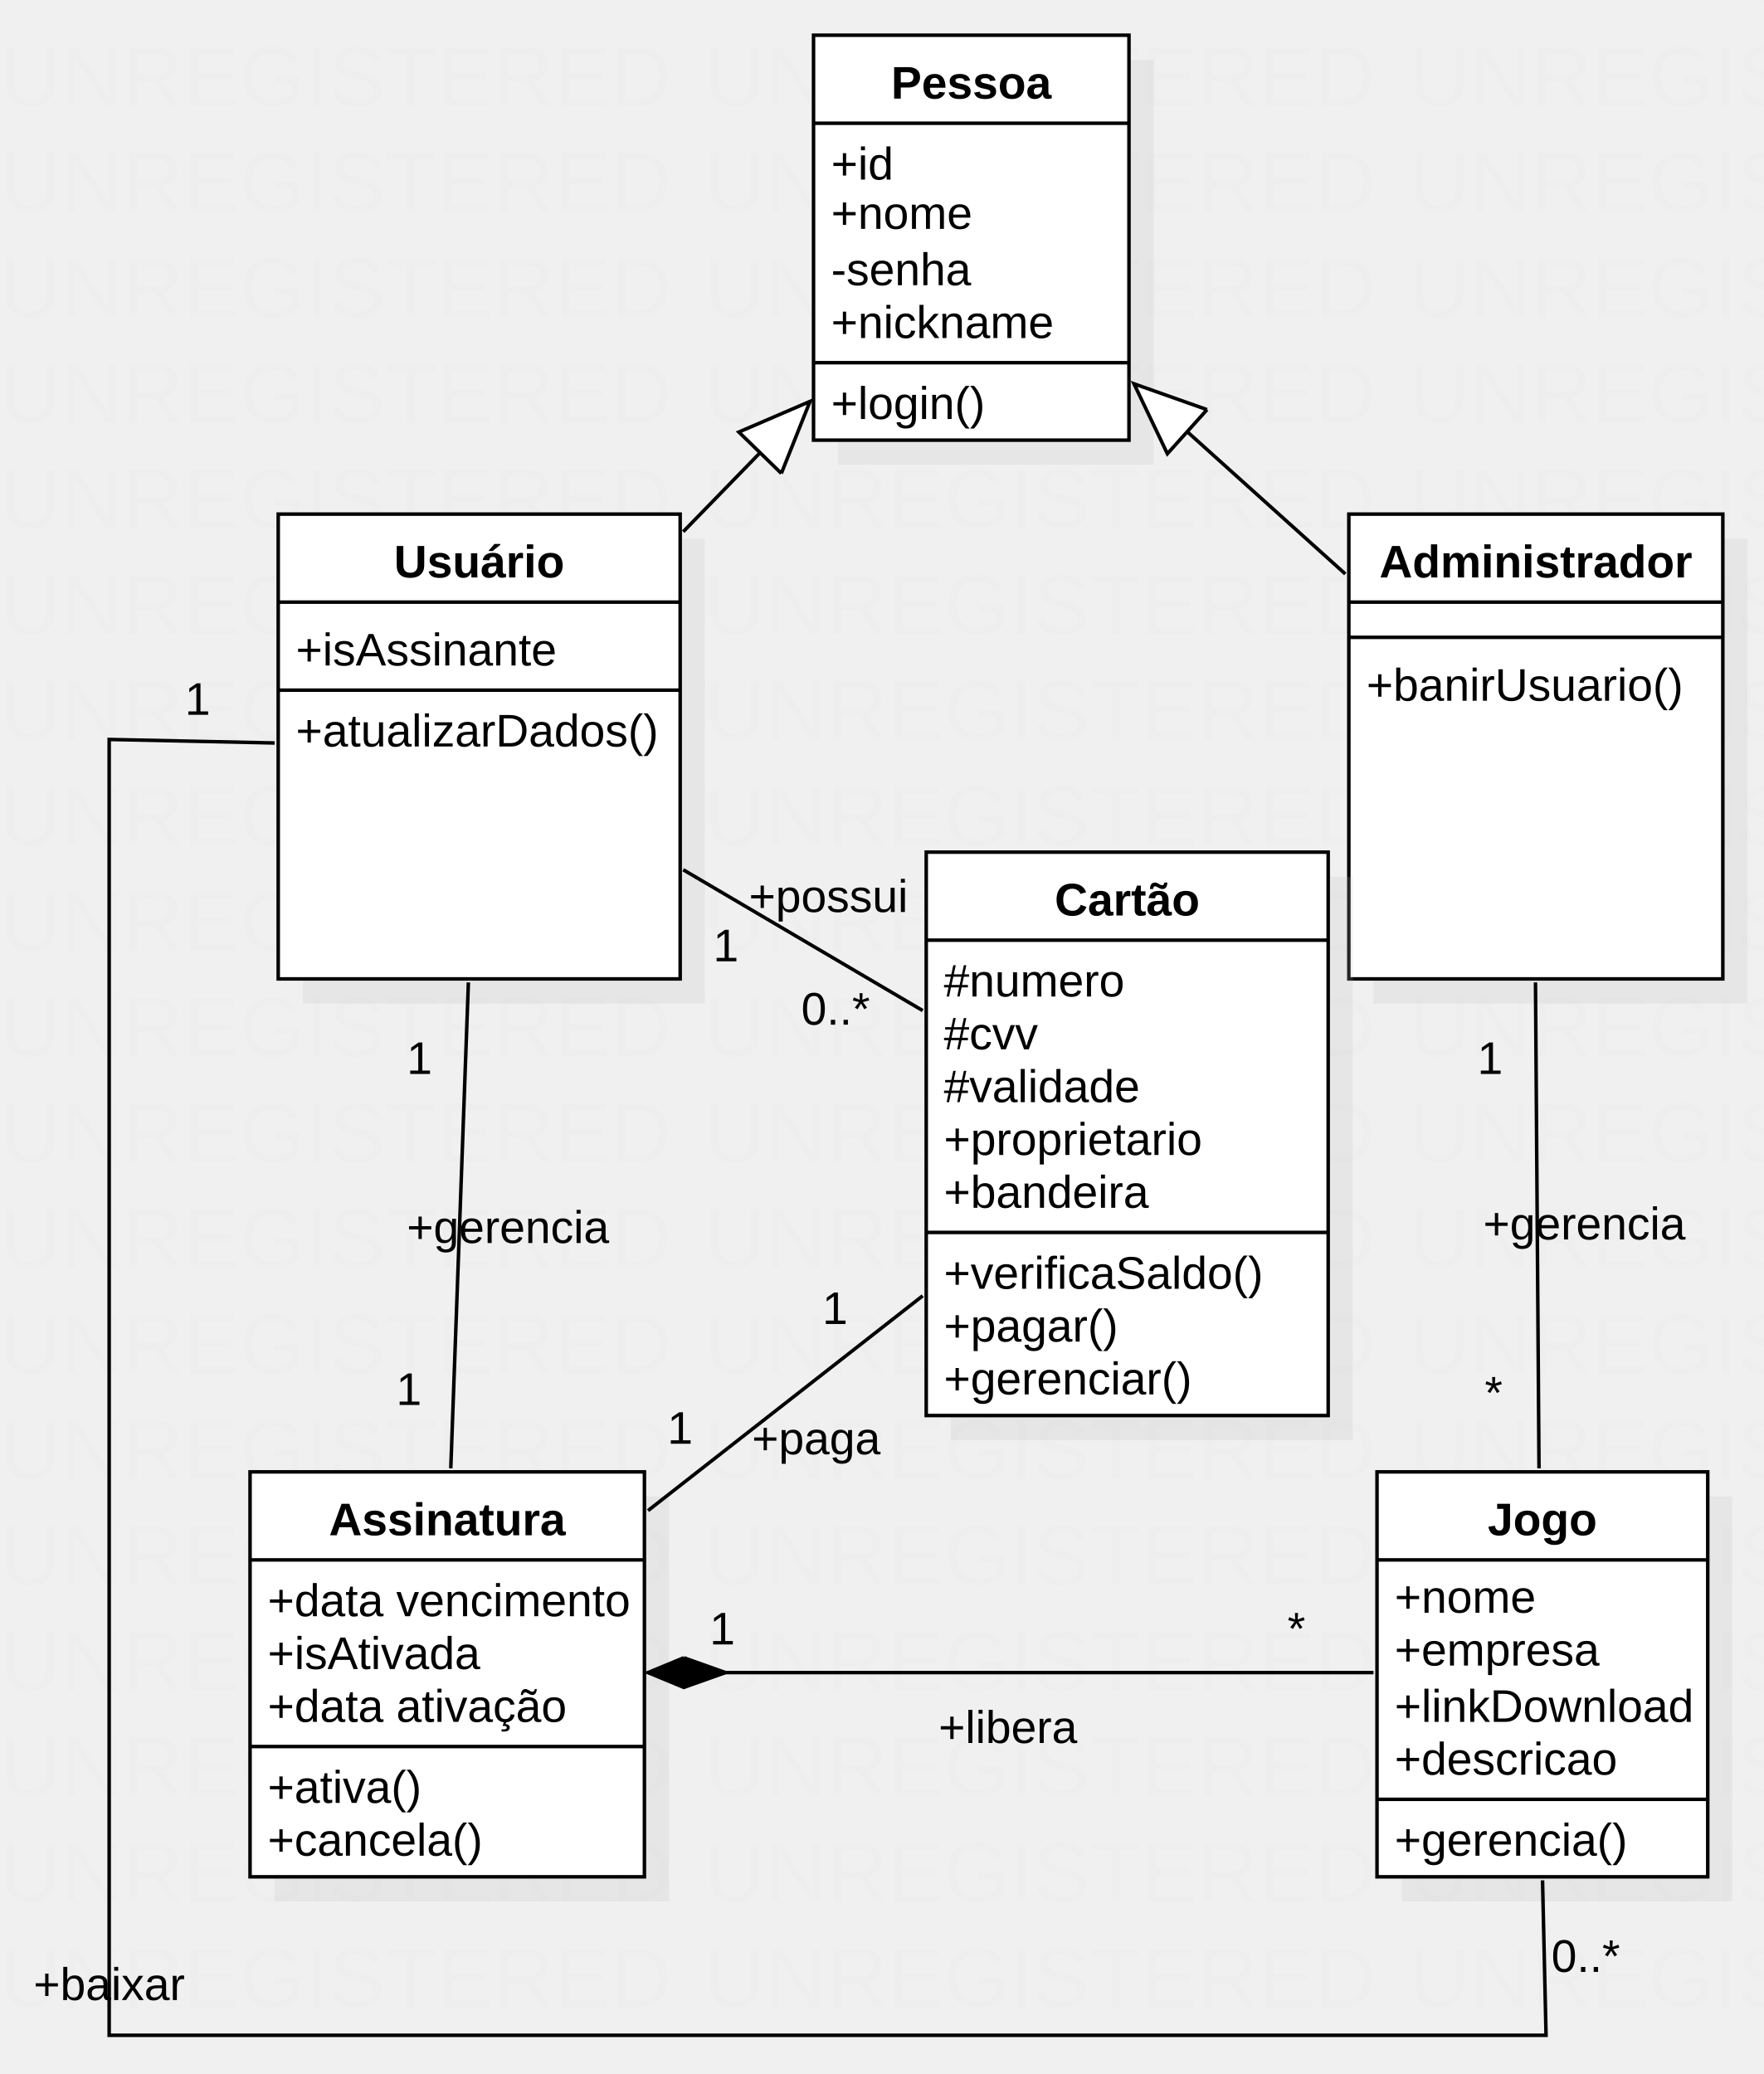
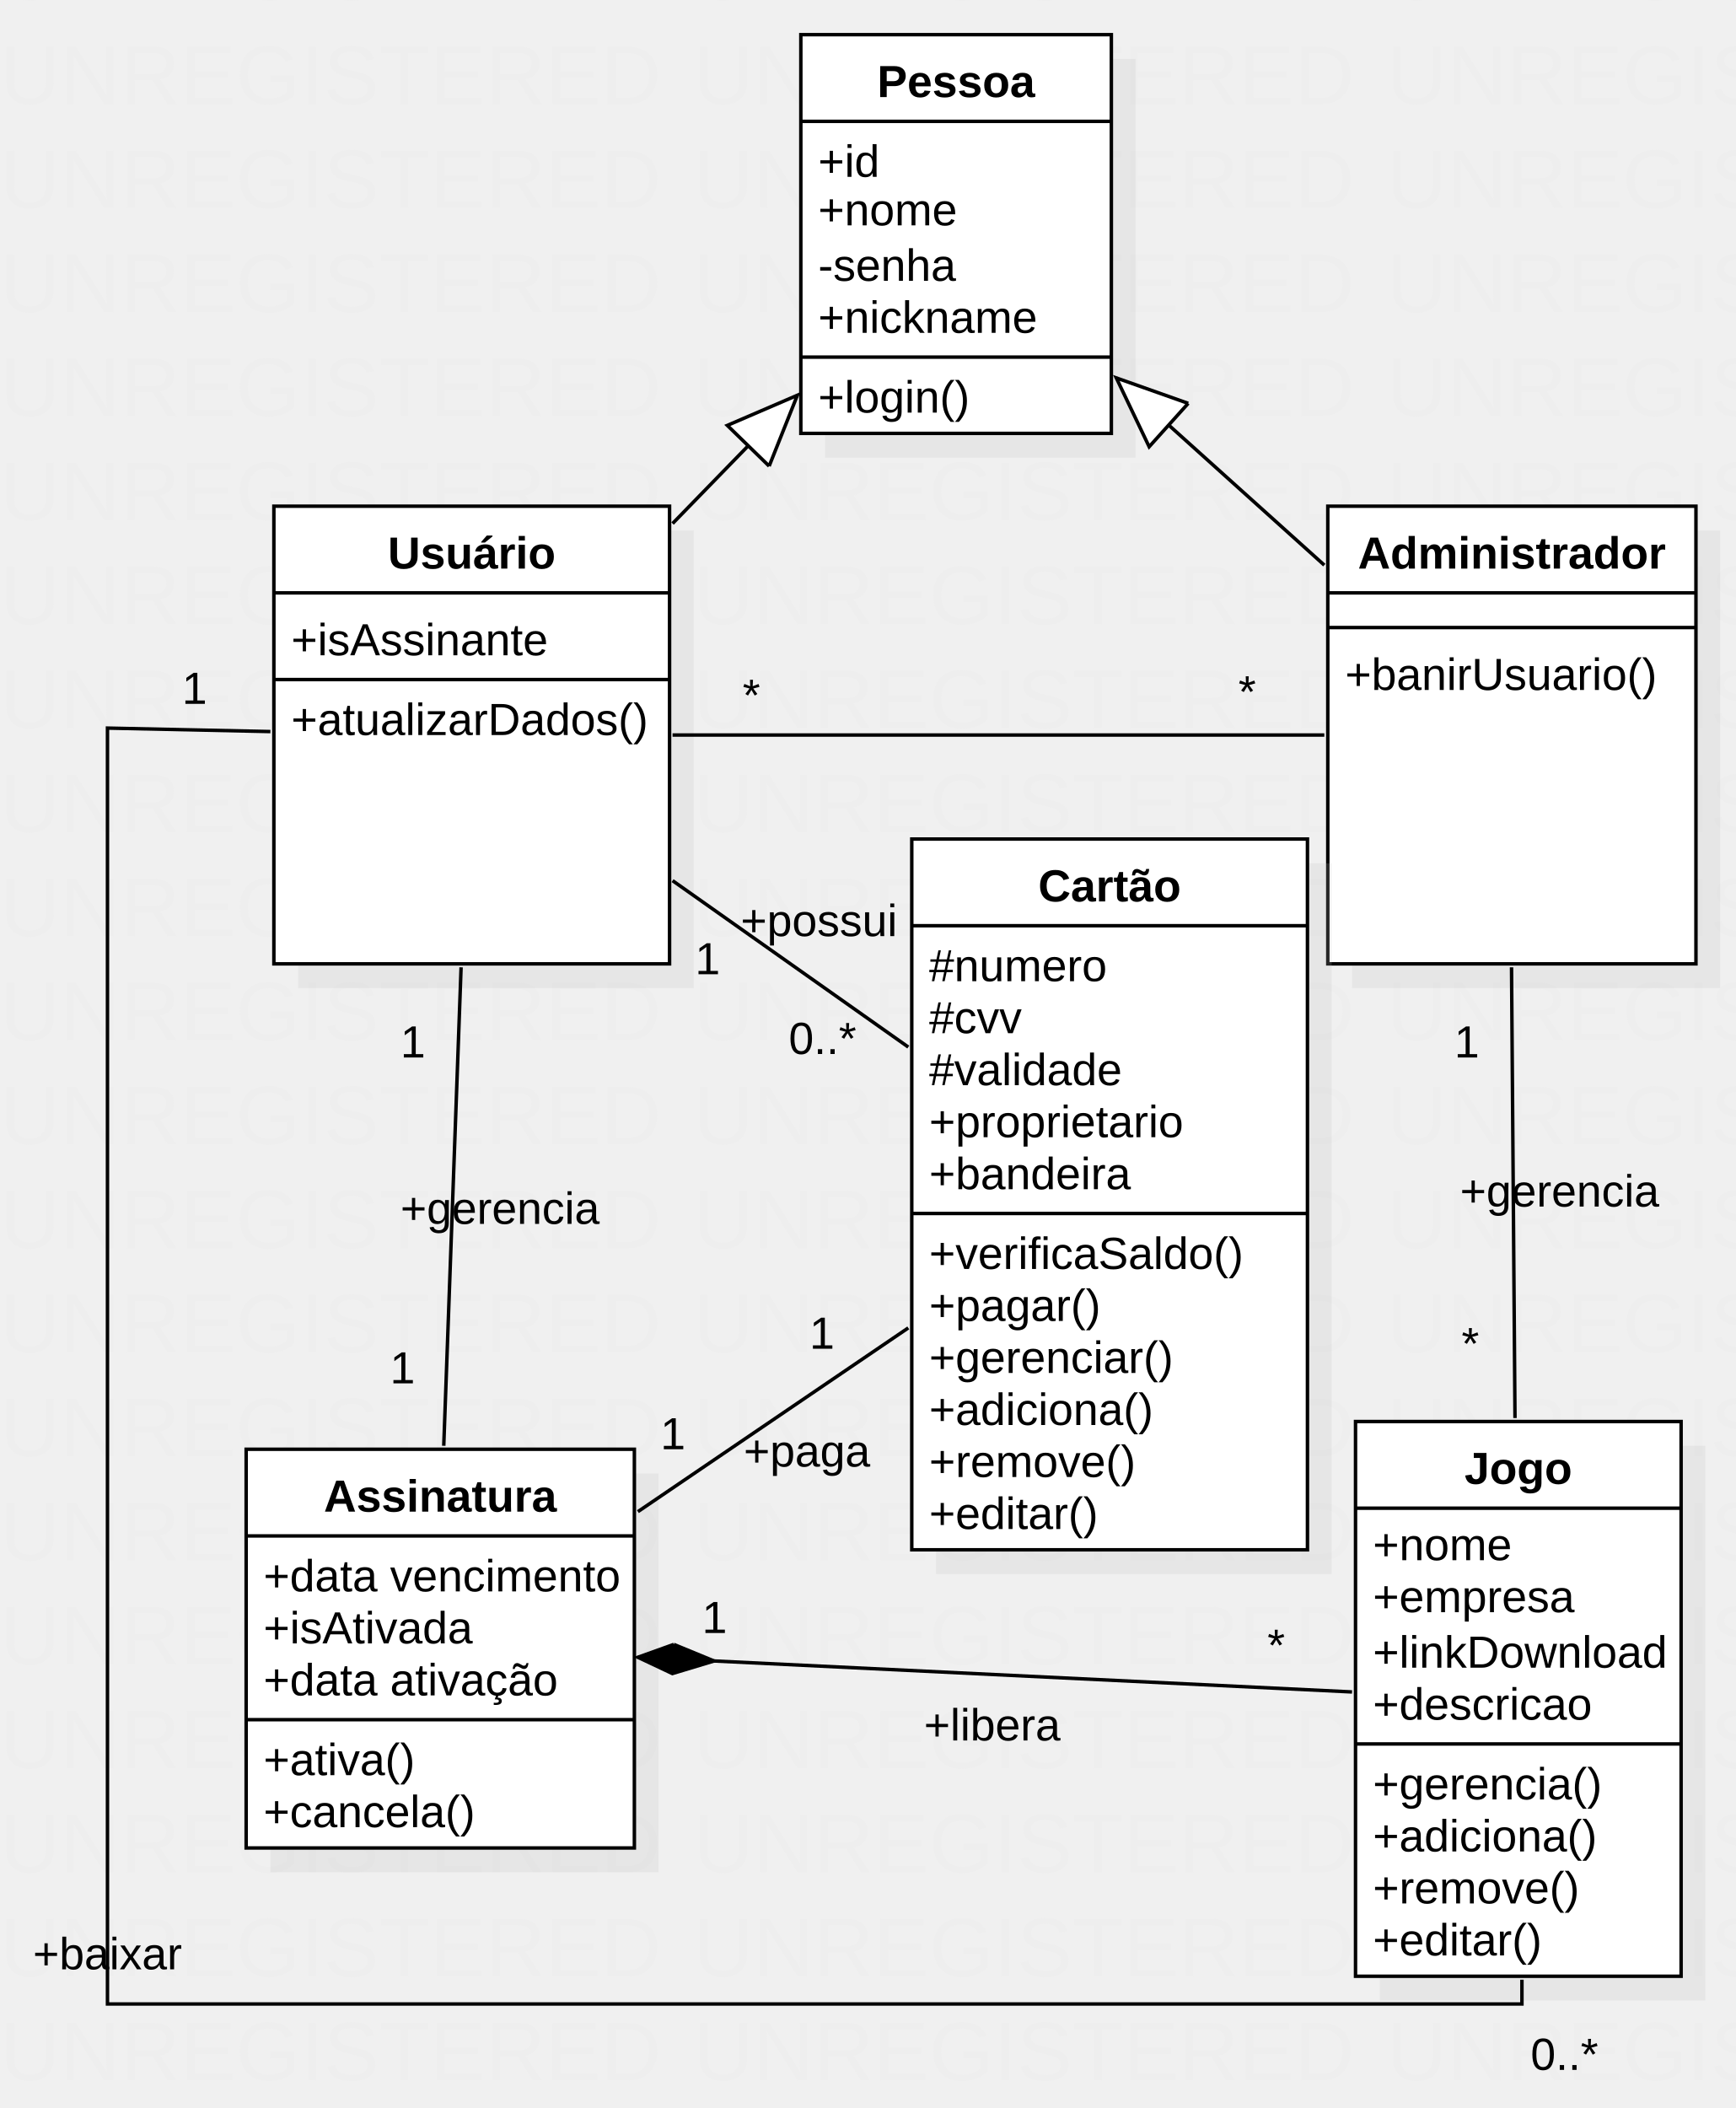
- <svg xmlns="http://www.w3.org/2000/svg" version="1.1" width="500.742" height="589">
+ <svg xmlns="http://www.w3.org/2000/svg" version="1.1" width="500.742" height="608">
  <defs />
  <g>
    <text fill="#eeeeee" stroke="none" font-family="Arial" font-size="24px" font-style="normal" font-weight="normal" text-decoration="none" x="0" y="0">UNREGISTERED</text>
    <text fill="#eeeeee" stroke="none" font-family="Arial" font-size="24px" font-style="normal" font-weight="normal" text-decoration="none" x="0" y="30">UNREGISTERED</text>
    <text fill="#eeeeee" stroke="none" font-family="Arial" font-size="24px" font-style="normal" font-weight="normal" text-decoration="none" x="0" y="60">UNREGISTERED</text>
    <text fill="#eeeeee" stroke="none" font-family="Arial" font-size="24px" font-style="normal" font-weight="normal" text-decoration="none" x="0" y="90">UNREGISTERED</text>
    <text fill="#eeeeee" stroke="none" font-family="Arial" font-size="24px" font-style="normal" font-weight="normal" text-decoration="none" x="0" y="120">UNREGISTERED</text>
    <text fill="#eeeeee" stroke="none" font-family="Arial" font-size="24px" font-style="normal" font-weight="normal" text-decoration="none" x="0" y="150">UNREGISTERED</text>
    <text fill="#eeeeee" stroke="none" font-family="Arial" font-size="24px" font-style="normal" font-weight="normal" text-decoration="none" x="0" y="180">UNREGISTERED</text>
    <text fill="#eeeeee" stroke="none" font-family="Arial" font-size="24px" font-style="normal" font-weight="normal" text-decoration="none" x="0" y="210">UNREGISTERED</text>
    <text fill="#eeeeee" stroke="none" font-family="Arial" font-size="24px" font-style="normal" font-weight="normal" text-decoration="none" x="0" y="240">UNREGISTERED</text>
    <text fill="#eeeeee" stroke="none" font-family="Arial" font-size="24px" font-style="normal" font-weight="normal" text-decoration="none" x="0" y="270">UNREGISTERED</text>
    <text fill="#eeeeee" stroke="none" font-family="Arial" font-size="24px" font-style="normal" font-weight="normal" text-decoration="none" x="0" y="300">UNREGISTERED</text>
    <text fill="#eeeeee" stroke="none" font-family="Arial" font-size="24px" font-style="normal" font-weight="normal" text-decoration="none" x="0" y="330">UNREGISTERED</text>
    <text fill="#eeeeee" stroke="none" font-family="Arial" font-size="24px" font-style="normal" font-weight="normal" text-decoration="none" x="0" y="360">UNREGISTERED</text>
    <text fill="#eeeeee" stroke="none" font-family="Arial" font-size="24px" font-style="normal" font-weight="normal" text-decoration="none" x="0" y="390">UNREGISTERED</text>
    <text fill="#eeeeee" stroke="none" font-family="Arial" font-size="24px" font-style="normal" font-weight="normal" text-decoration="none" x="0" y="420">UNREGISTERED</text>
    <text fill="#eeeeee" stroke="none" font-family="Arial" font-size="24px" font-style="normal" font-weight="normal" text-decoration="none" x="0" y="450">UNREGISTERED</text>
    <text fill="#eeeeee" stroke="none" font-family="Arial" font-size="24px" font-style="normal" font-weight="normal" text-decoration="none" x="0" y="480">UNREGISTERED</text>
    <text fill="#eeeeee" stroke="none" font-family="Arial" font-size="24px" font-style="normal" font-weight="normal" text-decoration="none" x="0" y="510">UNREGISTERED</text>
    <text fill="#eeeeee" stroke="none" font-family="Arial" font-size="24px" font-style="normal" font-weight="normal" text-decoration="none" x="0" y="540">UNREGISTERED</text>
    <text fill="#eeeeee" stroke="none" font-family="Arial" font-size="24px" font-style="normal" font-weight="normal" text-decoration="none" x="0" y="570">UNREGISTERED</text>
+     <text fill="#eeeeee" stroke="none" font-family="Arial" font-size="24px" font-style="normal" font-weight="normal" text-decoration="none" x="0" y="600">UNREGISTERED</text>
    <text fill="#eeeeee" stroke="none" font-family="Arial" font-size="24px" font-style="normal" font-weight="normal" text-decoration="none" x="200" y="0">UNREGISTERED</text>
    <text fill="#eeeeee" stroke="none" font-family="Arial" font-size="24px" font-style="normal" font-weight="normal" text-decoration="none" x="200" y="30">UNREGISTERED</text>
    <text fill="#eeeeee" stroke="none" font-family="Arial" font-size="24px" font-style="normal" font-weight="normal" text-decoration="none" x="200" y="60">UNREGISTERED</text>
    <text fill="#eeeeee" stroke="none" font-family="Arial" font-size="24px" font-style="normal" font-weight="normal" text-decoration="none" x="200" y="90">UNREGISTERED</text>
    <text fill="#eeeeee" stroke="none" font-family="Arial" font-size="24px" font-style="normal" font-weight="normal" text-decoration="none" x="200" y="120">UNREGISTERED</text>
    <text fill="#eeeeee" stroke="none" font-family="Arial" font-size="24px" font-style="normal" font-weight="normal" text-decoration="none" x="200" y="150">UNREGISTERED</text>
    <text fill="#eeeeee" stroke="none" font-family="Arial" font-size="24px" font-style="normal" font-weight="normal" text-decoration="none" x="200" y="180">UNREGISTERED</text>
    <text fill="#eeeeee" stroke="none" font-family="Arial" font-size="24px" font-style="normal" font-weight="normal" text-decoration="none" x="200" y="210">UNREGISTERED</text>
    <text fill="#eeeeee" stroke="none" font-family="Arial" font-size="24px" font-style="normal" font-weight="normal" text-decoration="none" x="200" y="240">UNREGISTERED</text>
    <text fill="#eeeeee" stroke="none" font-family="Arial" font-size="24px" font-style="normal" font-weight="normal" text-decoration="none" x="200" y="270">UNREGISTERED</text>
    <text fill="#eeeeee" stroke="none" font-family="Arial" font-size="24px" font-style="normal" font-weight="normal" text-decoration="none" x="200" y="300">UNREGISTERED</text>
    <text fill="#eeeeee" stroke="none" font-family="Arial" font-size="24px" font-style="normal" font-weight="normal" text-decoration="none" x="200" y="330">UNREGISTERED</text>
    <text fill="#eeeeee" stroke="none" font-family="Arial" font-size="24px" font-style="normal" font-weight="normal" text-decoration="none" x="200" y="360">UNREGISTERED</text>
    <text fill="#eeeeee" stroke="none" font-family="Arial" font-size="24px" font-style="normal" font-weight="normal" text-decoration="none" x="200" y="390">UNREGISTERED</text>
    <text fill="#eeeeee" stroke="none" font-family="Arial" font-size="24px" font-style="normal" font-weight="normal" text-decoration="none" x="200" y="420">UNREGISTERED</text>
    <text fill="#eeeeee" stroke="none" font-family="Arial" font-size="24px" font-style="normal" font-weight="normal" text-decoration="none" x="200" y="450">UNREGISTERED</text>
    <text fill="#eeeeee" stroke="none" font-family="Arial" font-size="24px" font-style="normal" font-weight="normal" text-decoration="none" x="200" y="480">UNREGISTERED</text>
    <text fill="#eeeeee" stroke="none" font-family="Arial" font-size="24px" font-style="normal" font-weight="normal" text-decoration="none" x="200" y="510">UNREGISTERED</text>
    <text fill="#eeeeee" stroke="none" font-family="Arial" font-size="24px" font-style="normal" font-weight="normal" text-decoration="none" x="200" y="540">UNREGISTERED</text>
    <text fill="#eeeeee" stroke="none" font-family="Arial" font-size="24px" font-style="normal" font-weight="normal" text-decoration="none" x="200" y="570">UNREGISTERED</text>
+     <text fill="#eeeeee" stroke="none" font-family="Arial" font-size="24px" font-style="normal" font-weight="normal" text-decoration="none" x="200" y="600">UNREGISTERED</text>
    <text fill="#eeeeee" stroke="none" font-family="Arial" font-size="24px" font-style="normal" font-weight="normal" text-decoration="none" x="400" y="0">UNREGISTERED</text>
    <text fill="#eeeeee" stroke="none" font-family="Arial" font-size="24px" font-style="normal" font-weight="normal" text-decoration="none" x="400" y="30">UNREGISTERED</text>
    <text fill="#eeeeee" stroke="none" font-family="Arial" font-size="24px" font-style="normal" font-weight="normal" text-decoration="none" x="400" y="60">UNREGISTERED</text>
    <text fill="#eeeeee" stroke="none" font-family="Arial" font-size="24px" font-style="normal" font-weight="normal" text-decoration="none" x="400" y="90">UNREGISTERED</text>
    <text fill="#eeeeee" stroke="none" font-family="Arial" font-size="24px" font-style="normal" font-weight="normal" text-decoration="none" x="400" y="120">UNREGISTERED</text>
    <text fill="#eeeeee" stroke="none" font-family="Arial" font-size="24px" font-style="normal" font-weight="normal" text-decoration="none" x="400" y="150">UNREGISTERED</text>
    <text fill="#eeeeee" stroke="none" font-family="Arial" font-size="24px" font-style="normal" font-weight="normal" text-decoration="none" x="400" y="180">UNREGISTERED</text>
    <text fill="#eeeeee" stroke="none" font-family="Arial" font-size="24px" font-style="normal" font-weight="normal" text-decoration="none" x="400" y="210">UNREGISTERED</text>
    <text fill="#eeeeee" stroke="none" font-family="Arial" font-size="24px" font-style="normal" font-weight="normal" text-decoration="none" x="400" y="240">UNREGISTERED</text>
    <text fill="#eeeeee" stroke="none" font-family="Arial" font-size="24px" font-style="normal" font-weight="normal" text-decoration="none" x="400" y="270">UNREGISTERED</text>
    <text fill="#eeeeee" stroke="none" font-family="Arial" font-size="24px" font-style="normal" font-weight="normal" text-decoration="none" x="400" y="300">UNREGISTERED</text>
    <text fill="#eeeeee" stroke="none" font-family="Arial" font-size="24px" font-style="normal" font-weight="normal" text-decoration="none" x="400" y="330">UNREGISTERED</text>
    <text fill="#eeeeee" stroke="none" font-family="Arial" font-size="24px" font-style="normal" font-weight="normal" text-decoration="none" x="400" y="360">UNREGISTERED</text>
    <text fill="#eeeeee" stroke="none" font-family="Arial" font-size="24px" font-style="normal" font-weight="normal" text-decoration="none" x="400" y="390">UNREGISTERED</text>
    <text fill="#eeeeee" stroke="none" font-family="Arial" font-size="24px" font-style="normal" font-weight="normal" text-decoration="none" x="400" y="420">UNREGISTERED</text>
    <text fill="#eeeeee" stroke="none" font-family="Arial" font-size="24px" font-style="normal" font-weight="normal" text-decoration="none" x="400" y="450">UNREGISTERED</text>
    <text fill="#eeeeee" stroke="none" font-family="Arial" font-size="24px" font-style="normal" font-weight="normal" text-decoration="none" x="400" y="480">UNREGISTERED</text>
    <text fill="#eeeeee" stroke="none" font-family="Arial" font-size="24px" font-style="normal" font-weight="normal" text-decoration="none" x="400" y="510">UNREGISTERED</text>
    <text fill="#eeeeee" stroke="none" font-family="Arial" font-size="24px" font-style="normal" font-weight="normal" text-decoration="none" x="400" y="540">UNREGISTERED</text>
    <text fill="#eeeeee" stroke="none" font-family="Arial" font-size="24px" font-style="normal" font-weight="normal" text-decoration="none" x="400" y="570">UNREGISTERED</text>
+     <text fill="#eeeeee" stroke="none" font-family="Arial" font-size="24px" font-style="normal" font-weight="normal" text-decoration="none" x="400" y="600">UNREGISTERED</text>
    <g transform="translate(-265,-14) scale(1,1)">
      <rect fill="#C0C0C0" stroke="none" x="351" y="167" width="114.136" height="132" opacity="0.2" />
    </g>
    <g transform="translate(-265,-14) scale(1,1)">
      <rect fill="#ffffff" stroke="none" x="344" y="160" width="114.136" height="132" />
    </g>
    <g transform="translate(-265,-14) scale(1,1)">
      <path fill="none" stroke="#000000" d="M 344 160 L 458.136 160 L 458.136 292 L 344 292 L 344 160 Z Z" stroke-miterlimit="10" />
    </g>
    <g transform="translate(-265,-14) scale(1,1)">
      <path fill="none" stroke="#000000" d="M 344 185 L 458.136 185" stroke-miterlimit="10" />
    </g>
    <g transform="translate(-265,-14) scale(1,1)">
      <path fill="none" stroke="#000000" d="M 344 210 L 458.136 210" stroke-miterlimit="10" />
    </g>
    <g transform="translate(-265,-14) scale(1,1)">
      <g>
        <path fill="none" stroke="none" />
        <text fill="#000000" stroke="none" font-family="Arial" font-size="13px" font-style="normal" font-weight="bold" text-decoration="none" x="376.868" y="178">Usuário</text>
      </g>
    </g>
    <g transform="translate(-265,-14) scale(1,1)">
      <g>
        <path fill="none" stroke="none" />
        <text fill="#000000" stroke="none" font-family="Arial" font-size="13px" font-style="normal" font-weight="normal" text-decoration="none" x="349" y="203">+isAssinante</text>
      </g>
    </g>
    <g transform="translate(-265,-14) scale(1,1)">
      <g>
        <path fill="none" stroke="none" />
        <text fill="#000000" stroke="none" font-family="Arial" font-size="13px" font-style="normal" font-weight="normal" text-decoration="none" x="349" y="226">+atualizarDados()</text>
      </g>
    </g>
    <g transform="translate(-265,-14) scale(1,1)">
      <rect fill="#C0C0C0" stroke="none" x="655" y="167" width="106.195" height="132" opacity="0.2" />
    </g>
    <g transform="translate(-265,-14) scale(1,1)">
      <rect fill="#ffffff" stroke="none" x="648" y="160" width="106.195" height="132" />
    </g>
    <g transform="translate(-265,-14) scale(1,1)">
      <path fill="none" stroke="#000000" d="M 648 160 L 754.195 160 L 754.195 292 L 648 292 L 648 160 Z Z" stroke-miterlimit="10" />
    </g>
    <g transform="translate(-265,-14) scale(1,1)">
      <path fill="none" stroke="#000000" d="M 648 185 L 754.195 185" stroke-miterlimit="10" />
    </g>
    <g transform="translate(-265,-14) scale(1,1)">
      <path fill="none" stroke="#000000" d="M 648 195 L 754.195 195" stroke-miterlimit="10" />
    </g>
    <g transform="translate(-265,-14) scale(1,1)">
      <g>
        <path fill="none" stroke="none" />
        <text fill="#000000" stroke="none" font-family="Arial" font-size="13px" font-style="normal" font-weight="bold" text-decoration="none" x="656.677" y="178">Administrador</text>
      </g>
    </g>
    <g transform="translate(-265,-14) scale(1,1)">
      <g>
        <path fill="none" stroke="none" />
        <text fill="#000000" stroke="none" font-family="Arial" font-size="13px" font-style="normal" font-weight="normal" text-decoration="none" x="653" y="213">+banirUsuario()</text>
      </g>
    </g>
    <g transform="translate(-265,-14) scale(1,1)">
-       <rect fill="#C0C0C0" stroke="none" x="535" y="263" width="114.136" height="160" opacity="0.2" />
-     </g>
-     <g transform="translate(-265,-14) scale(1,1)">
-       <rect fill="#ffffff" stroke="none" x="528" y="256" width="114.136" height="160" />
-     </g>
-     <g transform="translate(-265,-14) scale(1,1)">
-       <path fill="none" stroke="#000000" d="M 528 256 L 642.136 256 L 642.136 416 L 528 416 L 528 256 Z Z" stroke-miterlimit="10" />
+       <rect fill="#C0C0C0" stroke="none" x="535" y="263" width="114.136" height="205" opacity="0.2" />
+     </g>
+     <g transform="translate(-265,-14) scale(1,1)">
+       <rect fill="#ffffff" stroke="none" x="528" y="256" width="114.136" height="205" />
+     </g>
+     <g transform="translate(-265,-14) scale(1,1)">
+       <path fill="none" stroke="#000000" d="M 528 256 L 642.136 256 L 642.136 461 L 528 461 L 528 256 Z Z" stroke-miterlimit="10" />
    </g>
    <g transform="translate(-265,-14) scale(1,1)">
      <path fill="none" stroke="#000000" d="M 528 281 L 642.136 281" stroke-miterlimit="10" />
    </g>
    <g transform="translate(-265,-14) scale(1,1)">
      <path fill="none" stroke="#000000" d="M 528 364 L 642.136 364" stroke-miterlimit="10" />
    </g>
    <g transform="translate(-265,-14) scale(1,1)">
      <g>
        <path fill="none" stroke="none" />
        <text fill="#000000" stroke="none" font-family="Arial" font-size="13px" font-style="normal" font-weight="bold" text-decoration="none" x="564.479" y="274">Cartão</text>
      </g>
    </g>
    <g transform="translate(-265,-14) scale(1,1)">
      <g>
        <path fill="none" stroke="none" />
        <text fill="#000000" stroke="none" font-family="Arial" font-size="13px" font-style="normal" font-weight="normal" text-decoration="none" x="533" y="297">#numero</text>
      </g>
    </g>
    <g transform="translate(-265,-14) scale(1,1)">
      <g>
        <path fill="none" stroke="none" />
        <text fill="#000000" stroke="none" font-family="Arial" font-size="13px" font-style="normal" font-weight="normal" text-decoration="none" x="533" y="312">#cvv</text>
      </g>
    </g>
    <g transform="translate(-265,-14) scale(1,1)">
      <g>
        <path fill="none" stroke="none" />
        <text fill="#000000" stroke="none" font-family="Arial" font-size="13px" font-style="normal" font-weight="normal" text-decoration="none" x="533" y="327">#validade</text>
      </g>
    </g>
    <g transform="translate(-265,-14) scale(1,1)">
      <g>
        <path fill="none" stroke="none" />
        <text fill="#000000" stroke="none" font-family="Arial" font-size="13px" font-style="normal" font-weight="normal" text-decoration="none" x="533" y="342">+proprietario</text>
      </g>
    </g>
    <g transform="translate(-265,-14) scale(1,1)">
      <g>
        <path fill="none" stroke="none" />
        <text fill="#000000" stroke="none" font-family="Arial" font-size="13px" font-style="normal" font-weight="normal" text-decoration="none" x="533" y="357">+bandeira</text>
      </g>
    </g>
    <g transform="translate(-265,-14) scale(1,1)">
      <g>
        <path fill="none" stroke="none" />
        <text fill="#000000" stroke="none" font-family="Arial" font-size="13px" font-style="normal" font-weight="normal" text-decoration="none" x="533" y="380">+verificaSaldo()</text>
      </g>
    </g>
    <g transform="translate(-265,-14) scale(1,1)">
      <g>
        <path fill="none" stroke="none" />
        <text fill="#000000" stroke="none" font-family="Arial" font-size="13px" font-style="normal" font-weight="normal" text-decoration="none" x="533" y="395">+pagar()</text>
      </g>
    </g>
    <g transform="translate(-265,-14) scale(1,1)">
      <g>
        <path fill="none" stroke="none" />
        <text fill="#000000" stroke="none" font-family="Arial" font-size="13px" font-style="normal" font-weight="normal" text-decoration="none" x="533" y="410">+gerenciar()</text>
      </g>
    </g>
    <g transform="translate(-265,-14) scale(1,1)">
+       <g>
+         <path fill="none" stroke="none" />
+         <text fill="#000000" stroke="none" font-family="Arial" font-size="13px" font-style="normal" font-weight="normal" text-decoration="none" x="533" y="425">+adiciona()</text>
+       </g>
+     </g>
+     <g transform="translate(-265,-14) scale(1,1)">
+       <g>
+         <path fill="none" stroke="none" />
+         <text fill="#000000" stroke="none" font-family="Arial" font-size="13px" font-style="normal" font-weight="normal" text-decoration="none" x="533" y="440">+remove()</text>
+       </g>
+     </g>
+     <g transform="translate(-265,-14) scale(1,1)">
+       <g>
+         <path fill="none" stroke="none" />
+         <text fill="#000000" stroke="none" font-family="Arial" font-size="13px" font-style="normal" font-weight="normal" text-decoration="none" x="533" y="455">+editar()</text>
+       </g>
+     </g>
+     <g transform="translate(-265,-14) scale(1,1)">
      <rect fill="#C0C0C0" stroke="none" x="343" y="439" width="111.984" height="115" opacity="0.2" />
    </g>
    <g transform="translate(-265,-14) scale(1,1)">
      <rect fill="#ffffff" stroke="none" x="336" y="432" width="111.984" height="115" />
    </g>
    <g transform="translate(-265,-14) scale(1,1)">
      <path fill="none" stroke="#000000" d="M 336 432 L 447.984 432 L 447.984 547 L 336 547 L 336 432 Z Z" stroke-miterlimit="10" />
    </g>
    <g transform="translate(-265,-14) scale(1,1)">
      <path fill="none" stroke="#000000" d="M 336 457 L 447.984 457" stroke-miterlimit="10" />
    </g>
    <g transform="translate(-265,-14) scale(1,1)">
      <path fill="none" stroke="#000000" d="M 336 510 L 447.984 510" stroke-miterlimit="10" />
    </g>
    <g transform="translate(-265,-14) scale(1,1)">
      <g>
        <path fill="none" stroke="none" />
        <text fill="#000000" stroke="none" font-family="Arial" font-size="13px" font-style="normal" font-weight="bold" text-decoration="none" x="358.397" y="450">Assinatura</text>
      </g>
    </g>
    <g transform="translate(-265,-14) scale(1,1)">
      <g>
        <path fill="none" stroke="none" />
        <text fill="#000000" stroke="none" font-family="Arial" font-size="13px" font-style="normal" font-weight="normal" text-decoration="none" x="341" y="473">+data vencimento</text>
      </g>
    </g>
    <g transform="translate(-265,-14) scale(1,1)">
      <g>
        <path fill="none" stroke="none" />
        <text fill="#000000" stroke="none" font-family="Arial" font-size="13px" font-style="normal" font-weight="normal" text-decoration="none" x="341" y="488">+isAtivada</text>
      </g>
    </g>
    <g transform="translate(-265,-14) scale(1,1)">
      <g>
        <path fill="none" stroke="none" />
        <text fill="#000000" stroke="none" font-family="Arial" font-size="13px" font-style="normal" font-weight="normal" text-decoration="none" x="341" y="503">+data ativação</text>
      </g>
    </g>
    <g transform="translate(-265,-14) scale(1,1)">
      <g>
        <path fill="none" stroke="none" />
        <text fill="#000000" stroke="none" font-family="Arial" font-size="13px" font-style="normal" font-weight="normal" text-decoration="none" x="341" y="526">+ativa()</text>
      </g>
    </g>
    <g transform="translate(-265,-14) scale(1,1)">
      <g>
        <path fill="none" stroke="none" />
        <text fill="#000000" stroke="none" font-family="Arial" font-size="13px" font-style="normal" font-weight="normal" text-decoration="none" x="341" y="541">+cancela()</text>
      </g>
    </g>
    <g transform="translate(-265,-14) scale(1,1)">
-       <rect fill="#C0C0C0" stroke="none" x="663" y="439" width="93.913" height="115" opacity="0.2" />
-     </g>
-     <g transform="translate(-265,-14) scale(1,1)">
-       <rect fill="#ffffff" stroke="none" x="656" y="432" width="93.913" height="115" />
-     </g>
-     <g transform="translate(-265,-14) scale(1,1)">
-       <path fill="none" stroke="#000000" d="M 656 432 L 749.913 432 L 749.913 547 L 656 547 L 656 432 Z Z" stroke-miterlimit="10" />
-     </g>
-     <g transform="translate(-265,-14) scale(1,1)">
-       <path fill="none" stroke="#000000" d="M 656 457 L 749.913 457" stroke-miterlimit="10" />
-     </g>
-     <g transform="translate(-265,-14) scale(1,1)">
-       <path fill="none" stroke="#000000" d="M 656 525 L 749.913 525" stroke-miterlimit="10" />
-     </g>
-     <g transform="translate(-265,-14) scale(1,1)">
-       <g>
-         <path fill="none" stroke="none" />
-         <text fill="#000000" stroke="none" font-family="Arial" font-size="13px" font-style="normal" font-weight="bold" text-decoration="none" x="687.43" y="450">Jogo</text>
-       </g>
-     </g>
-     <g transform="translate(-265,-14) scale(1,1)">
-       <g>
-         <path fill="none" stroke="none" />
-         <text fill="#000000" stroke="none" font-family="Arial" font-size="13px" font-style="normal" font-weight="normal" text-decoration="none" x="661" y="472">+nome</text>
-       </g>
-     </g>
-     <g transform="translate(-265,-14) scale(1,1)">
-       <g>
-         <path fill="none" stroke="none" />
-         <text fill="#000000" stroke="none" font-family="Arial" font-size="13px" font-style="normal" font-weight="normal" text-decoration="none" x="661" y="487">+empresa</text>
-       </g>
-     </g>
-     <g transform="translate(-265,-14) scale(1,1)">
-       <g>
-         <path fill="none" stroke="none" />
-         <text fill="#000000" stroke="none" font-family="Arial" font-size="13px" font-style="normal" font-weight="normal" text-decoration="none" x="661" y="503">+linkDownload</text>
-       </g>
-     </g>
-     <g transform="translate(-265,-14) scale(1,1)">
-       <g>
-         <path fill="none" stroke="none" />
-         <text fill="#000000" stroke="none" font-family="Arial" font-size="13px" font-style="normal" font-weight="normal" text-decoration="none" x="661" y="518">+descricao</text>
-       </g>
-     </g>
-     <g transform="translate(-265,-14) scale(1,1)">
-       <g>
-         <path fill="none" stroke="none" />
-         <text fill="#000000" stroke="none" font-family="Arial" font-size="13px" font-style="normal" font-weight="normal" text-decoration="none" x="661" y="541">+gerencia()</text>
-       </g>
-     </g>
-     <g transform="translate(-265,-14) scale(1,1)">
-       <path fill="none" stroke="#000000" d="M 459 261 L 527 301" stroke-miterlimit="10" />
-     </g>
-     <g transform="translate(-265,-14) scale(1,1)">
-       <g>
-         <path fill="none" stroke="none" />
-         <text fill="#000000" stroke="none" font-family="Arial" font-size="13px" font-style="normal" font-weight="normal" text-decoration="none" x="477.645" y="273">+possui</text>
-       </g>
-     </g>
-     <g transform="translate(-265,-14) scale(1,1)">
-       <g>
-         <path fill="none" stroke="none" />
-         <text fill="#000000" stroke="none" font-family="Arial" font-size="13px" font-style="normal" font-weight="normal" text-decoration="none" x="467.5" y="287">1</text>
-       </g>
-     </g>
-     <g transform="translate(-265,-14) scale(1,1)">
-       <g>
-         <path fill="none" stroke="none" />
-         <text fill="#000000" stroke="none" font-family="Arial" font-size="13px" font-style="normal" font-weight="normal" text-decoration="none" x="492.5" y="305">0..*</text>
-       </g>
-     </g>
-     <g transform="translate(-265,-14) scale(1,1)">
-       <path fill="none" stroke="#000000" d="M 655 489 L 449 489" stroke-miterlimit="10" />
-     </g>
-     <g transform="translate(-265,-14) scale(1,1)">
-       <path fill="#000000" stroke="none" d="M 459.163 484.79 L 449 489 L 459.163 493.21 L 471 489" />
-     </g>
-     <g transform="translate(-265,-14) scale(1,1)">
-       <path fill="none" stroke="#000000" d="M 459.163 484.79 L 449 489 L 459.163 493.21 L 471 489 L 459.163 484.79" stroke-miterlimit="10" />
-     </g>
-     <g transform="translate(-265,-14) scale(1,1)">
-       <g>
-         <path fill="none" stroke="none" />
-         <text fill="#000000" stroke="none" font-family="Arial" font-size="13px" font-style="normal" font-weight="normal" text-decoration="none" x="531.5" y="509">+libera</text>
-       </g>
-     </g>
-     <g transform="translate(-265,-14) scale(1,1)">
-       <g>
-         <path fill="none" stroke="none" />
-         <text fill="#000000" stroke="none" font-family="Arial" font-size="13px" font-style="normal" font-weight="normal" text-decoration="none" x="630.585" y="481">*</text>
-       </g>
-     </g>
-     <g transform="translate(-265,-14) scale(1,1)">
-       <g>
-         <path fill="none" stroke="none" />
-         <text fill="#000000" stroke="none" font-family="Arial" font-size="13px" font-style="normal" font-weight="normal" text-decoration="none" x="466.5" y="481">1</text>
-       </g>
-     </g>
-     <g transform="translate(-265,-14) scale(1,1)">
-       <path fill="none" stroke="#000000" d="M 527 382 L 449 443" stroke-miterlimit="10" />
-     </g>
-     <g transform="translate(-265,-14) scale(1,1)">
-       <g>
-         <path fill="none" stroke="none" />
-         <text fill="#000000" stroke="none" font-family="Arial" font-size="13px" font-style="normal" font-weight="normal" text-decoration="none" x="498.5" y="390">1</text>
-       </g>
-     </g>
-     <g transform="translate(-265,-14) scale(1,1)">
-       <g>
-         <path fill="none" stroke="none" />
-         <text fill="#000000" stroke="none" font-family="Arial" font-size="13px" font-style="normal" font-weight="normal" text-decoration="none" x="478.5" y="427">+paga</text>
-       </g>
-     </g>
-     <g transform="translate(-265,-14) scale(1,1)">
-       <g>
-         <path fill="none" stroke="none" />
-         <text fill="#000000" stroke="none" font-family="Arial" font-size="13px" font-style="normal" font-weight="normal" text-decoration="none" x="454.5" y="424">1</text>
+       <rect fill="#C0C0C0" stroke="none" x="663" y="431" width="93.913" height="160" opacity="0.2" />
+     </g>
+     <g transform="translate(-265,-14) scale(1,1)">
+       <rect fill="#ffffff" stroke="none" x="656" y="424" width="93.913" height="160" />
+     </g>
+     <g transform="translate(-265,-14) scale(1,1)">
+       <path fill="none" stroke="#000000" d="M 656 424 L 749.913 424 L 749.913 584 L 656 584 L 656 424 Z Z" stroke-miterlimit="10" />
+     </g>
+     <g transform="translate(-265,-14) scale(1,1)">
+       <path fill="none" stroke="#000000" d="M 656 449 L 749.913 449" stroke-miterlimit="10" />
+     </g>
+     <g transform="translate(-265,-14) scale(1,1)">
+       <path fill="none" stroke="#000000" d="M 656 517 L 749.913 517" stroke-miterlimit="10" />
+     </g>
+     <g transform="translate(-265,-14) scale(1,1)">
+       <g>
+         <path fill="none" stroke="none" />
+         <text fill="#000000" stroke="none" font-family="Arial" font-size="13px" font-style="normal" font-weight="bold" text-decoration="none" x="687.43" y="442">Jogo</text>
+       </g>
+     </g>
+     <g transform="translate(-265,-14) scale(1,1)">
+       <g>
+         <path fill="none" stroke="none" />
+         <text fill="#000000" stroke="none" font-family="Arial" font-size="13px" font-style="normal" font-weight="normal" text-decoration="none" x="661" y="464">+nome</text>
+       </g>
+     </g>
+     <g transform="translate(-265,-14) scale(1,1)">
+       <g>
+         <path fill="none" stroke="none" />
+         <text fill="#000000" stroke="none" font-family="Arial" font-size="13px" font-style="normal" font-weight="normal" text-decoration="none" x="661" y="479">+empresa</text>
+       </g>
+     </g>
+     <g transform="translate(-265,-14) scale(1,1)">
+       <g>
+         <path fill="none" stroke="none" />
+         <text fill="#000000" stroke="none" font-family="Arial" font-size="13px" font-style="normal" font-weight="normal" text-decoration="none" x="661" y="495">+linkDownload</text>
+       </g>
+     </g>
+     <g transform="translate(-265,-14) scale(1,1)">
+       <g>
+         <path fill="none" stroke="none" />
+         <text fill="#000000" stroke="none" font-family="Arial" font-size="13px" font-style="normal" font-weight="normal" text-decoration="none" x="661" y="510">+descricao</text>
+       </g>
+     </g>
+     <g transform="translate(-265,-14) scale(1,1)">
+       <g>
+         <path fill="none" stroke="none" />
+         <text fill="#000000" stroke="none" font-family="Arial" font-size="13px" font-style="normal" font-weight="normal" text-decoration="none" x="661" y="533">+gerencia()</text>
+       </g>
+     </g>
+     <g transform="translate(-265,-14) scale(1,1)">
+       <g>
+         <path fill="none" stroke="none" />
+         <text fill="#000000" stroke="none" font-family="Arial" font-size="13px" font-style="normal" font-weight="normal" text-decoration="none" x="661" y="548">+adiciona()</text>
+       </g>
+     </g>
+     <g transform="translate(-265,-14) scale(1,1)">
+       <g>
+         <path fill="none" stroke="none" />
+         <text fill="#000000" stroke="none" font-family="Arial" font-size="13px" font-style="normal" font-weight="normal" text-decoration="none" x="661" y="563">+remove()</text>
+       </g>
+     </g>
+     <g transform="translate(-265,-14) scale(1,1)">
+       <g>
+         <path fill="none" stroke="none" />
+         <text fill="#000000" stroke="none" font-family="Arial" font-size="13px" font-style="normal" font-weight="normal" text-decoration="none" x="661" y="578">+editar()</text>
+       </g>
+     </g>
+     <g transform="translate(-265,-14) scale(1,1)">
+       <path fill="none" stroke="#000000" d="M 459 268 L 527 316" stroke-miterlimit="10" />
+     </g>
+     <g transform="translate(-265,-14) scale(1,1)">
+       <g>
+         <path fill="none" stroke="none" />
+         <text fill="#000000" stroke="none" font-family="Arial" font-size="13px" font-style="normal" font-weight="normal" text-decoration="none" x="478.645" y="284">+possui</text>
+       </g>
+     </g>
+     <g transform="translate(-265,-14) scale(1,1)">
+       <g>
+         <path fill="none" stroke="none" />
+         <text fill="#000000" stroke="none" font-family="Arial" font-size="13px" font-style="normal" font-weight="normal" text-decoration="none" x="465.5" y="295">1</text>
+       </g>
+     </g>
+     <g transform="translate(-265,-14) scale(1,1)">
+       <g>
+         <path fill="none" stroke="none" />
+         <text fill="#000000" stroke="none" font-family="Arial" font-size="13px" font-style="normal" font-weight="normal" text-decoration="none" x="492.5" y="318">0..*</text>
+       </g>
+     </g>
+     <g transform="translate(-265,-14) scale(1,1)">
+       <path fill="none" stroke="#000000" d="M 655 502 L 449 492" stroke-miterlimit="10" />
+     </g>
+     <g transform="translate(-265,-14) scale(1,1)">
+       <path fill="#000000" stroke="none" d="M 459.355 488.288 L 449 492 L 458.947 496.697 L 470.974 493.067" />
+     </g>
+     <g transform="translate(-265,-14) scale(1,1)">
+       <path fill="none" stroke="#000000" d="M 459.355 488.288 L 449 492 L 458.947 496.697 L 470.974 493.067 L 459.355 488.288" stroke-miterlimit="10" />
+     </g>
+     <g transform="translate(-265,-14) scale(1,1)">
+       <g>
+         <path fill="none" stroke="none" />
+         <text fill="#000000" stroke="none" font-family="Arial" font-size="13px" font-style="normal" font-weight="normal" text-decoration="none" x="531.5" y="516">+libera</text>
+       </g>
+     </g>
+     <g transform="translate(-265,-14) scale(1,1)">
+       <g>
+         <path fill="none" stroke="none" />
+         <text fill="#000000" stroke="none" font-family="Arial" font-size="13px" font-style="normal" font-weight="normal" text-decoration="none" x="630.585" y="493">*</text>
+       </g>
+     </g>
+     <g transform="translate(-265,-14) scale(1,1)">
+       <g>
+         <path fill="none" stroke="none" />
+         <text fill="#000000" stroke="none" font-family="Arial" font-size="13px" font-style="normal" font-weight="normal" text-decoration="none" x="467.5" y="485">1</text>
+       </g>
+     </g>
+     <g transform="translate(-265,-14) scale(1,1)">
+       <path fill="none" stroke="#000000" d="M 527 397 L 449 450" stroke-miterlimit="10" />
+     </g>
+     <g transform="translate(-265,-14) scale(1,1)">
+       <g>
+         <path fill="none" stroke="none" />
+         <text fill="#000000" stroke="none" font-family="Arial" font-size="13px" font-style="normal" font-weight="normal" text-decoration="none" x="498.5" y="403">1</text>
+       </g>
+     </g>
+     <g transform="translate(-265,-14) scale(1,1)">
+       <g>
+         <path fill="none" stroke="none" />
+         <text fill="#000000" stroke="none" font-family="Arial" font-size="13px" font-style="normal" font-weight="normal" text-decoration="none" x="479.5" y="437">+paga</text>
+       </g>
+     </g>
+     <g transform="translate(-265,-14) scale(1,1)">
+       <g>
+         <path fill="none" stroke="none" />
+         <text fill="#000000" stroke="none" font-family="Arial" font-size="13px" font-style="normal" font-weight="normal" text-decoration="none" x="455.5" y="432">1</text>
      </g>
    </g>
    <g transform="translate(-265,-14) scale(1,1)">
      <path fill="none" stroke="#000000" d="M 398 293 L 393 431" stroke-miterlimit="10" />
    </g>
    <g transform="translate(-265,-14) scale(1,1)">
      <g>
        <path fill="none" stroke="none" />
        <text fill="#000000" stroke="none" font-family="Arial" font-size="13px" font-style="normal" font-weight="normal" text-decoration="none" x="380.5" y="367">+gerencia</text>
      </g>
    </g>
    <g transform="translate(-265,-14) scale(1,1)">
      <g>
        <path fill="none" stroke="none" />
        <text fill="#000000" stroke="none" font-family="Arial" font-size="13px" font-style="normal" font-weight="normal" text-decoration="none" x="380.5" y="319">1</text>
      </g>
    </g>
    <g transform="translate(-265,-14) scale(1,1)">
      <g>
        <path fill="none" stroke="none" />
        <text fill="#000000" stroke="none" font-family="Arial" font-size="13px" font-style="normal" font-weight="normal" text-decoration="none" x="377.5" y="413">1</text>
      </g>
    </g>
    <g transform="translate(-265,-14) scale(1,1)">
-       <path fill="none" stroke="#000000" d="M 343 225 L 296 224 L 296 592 L 704 592 L 703 548" stroke-miterlimit="10" />
+       <path fill="none" stroke="#000000" d="M 343 225 L 296 224 L 296 592 L 704 592 L 704 585" stroke-miterlimit="10" />
    </g>
    <g transform="translate(-265,-14) scale(1,1)">
      <g>
        <path fill="none" stroke="none" />
        <text fill="#000000" stroke="none" font-family="Arial" font-size="13px" font-style="normal" font-weight="normal" text-decoration="none" x="274.5" y="582">+baixar</text>
      </g>
    </g>
    <g transform="translate(-265,-14) scale(1,1)">
      <g>
        <path fill="none" stroke="none" />
        <text fill="#000000" stroke="none" font-family="Arial" font-size="13px" font-style="normal" font-weight="normal" text-decoration="none" x="317.5" y="217">1</text>
      </g>
    </g>
    <g transform="translate(-265,-14) scale(1,1)">
      <g>
        <path fill="none" stroke="none" />
-         <text fill="#000000" stroke="none" font-family="Arial" font-size="13px" font-style="normal" font-weight="normal" text-decoration="none" x="705.5" y="574">0..*</text>
-       </g>
-     </g>
-     <g transform="translate(-265,-14) scale(1,1)">
-       <path fill="none" stroke="#000000" d="M 701 293 L 702 431" stroke-miterlimit="10" />
-     </g>
-     <g transform="translate(-265,-14) scale(1,1)">
-       <g>
-         <path fill="none" stroke="none" />
-         <text fill="#000000" stroke="none" font-family="Arial" font-size="13px" font-style="normal" font-weight="normal" text-decoration="none" x="686.141" y="366">+gerencia</text>
+         <text fill="#000000" stroke="none" font-family="Arial" font-size="13px" font-style="normal" font-weight="normal" text-decoration="none" x="706.5" y="611">0..*</text>
+       </g>
+     </g>
+     <g transform="translate(-265,-14) scale(1,1)">
+       <path fill="none" stroke="#000000" d="M 701 293 L 702 423" stroke-miterlimit="10" />
+     </g>
+     <g transform="translate(-265,-14) scale(1,1)">
+       <g>
+         <path fill="none" stroke="none" />
+         <text fill="#000000" stroke="none" font-family="Arial" font-size="13px" font-style="normal" font-weight="normal" text-decoration="none" x="686.141" y="362">+gerencia</text>
      </g>
    </g>
    <g transform="translate(-265,-14) scale(1,1)">
      <g>
        <path fill="none" stroke="none" />
        <text fill="#000000" stroke="none" font-family="Arial" font-size="13px" font-style="normal" font-weight="normal" text-decoration="none" x="684.5" y="319">1</text>
      </g>
    </g>
    <g transform="translate(-265,-14) scale(1,1)">
      <g>
        <path fill="none" stroke="none" />
-         <text fill="#000000" stroke="none" font-family="Arial" font-size="13px" font-style="normal" font-weight="normal" text-decoration="none" x="686.585" y="414">*</text>
+         <text fill="#000000" stroke="none" font-family="Arial" font-size="13px" font-style="normal" font-weight="normal" text-decoration="none" x="686.585" y="406">*</text>
      </g>
    </g>
    <g transform="translate(-265,-14) scale(1,1)">
      <rect fill="#C0C0C0" stroke="none" x="503" y="31" width="89.571" height="115" opacity="0.2" />
    </g>
    <g transform="translate(-265,-14) scale(1,1)">
      <rect fill="#ffffff" stroke="none" x="496" y="24" width="89.571" height="115" />
    </g>
    <g transform="translate(-265,-14) scale(1,1)">
      <path fill="none" stroke="#000000" d="M 496 24 L 585.571 24 L 585.571 139 L 496 139 L 496 24 Z Z" stroke-miterlimit="10" />
    </g>
    <g transform="translate(-265,-14) scale(1,1)">
      <path fill="none" stroke="#000000" d="M 496 49 L 585.571 49" stroke-miterlimit="10" />
    </g>
    <g transform="translate(-265,-14) scale(1,1)">
      <path fill="none" stroke="#000000" d="M 496 117 L 585.571 117" stroke-miterlimit="10" />
    </g>
    <g transform="translate(-265,-14) scale(1,1)">
      <g>
        <path fill="none" stroke="none" />
        <text fill="#000000" stroke="none" font-family="Arial" font-size="13px" font-style="normal" font-weight="bold" text-decoration="none" x="518.02" y="42">Pessoa</text>
      </g>
    </g>
    <g transform="translate(-265,-14) scale(1,1)">
      <g>
        <path fill="none" stroke="none" />
        <text fill="#000000" stroke="none" font-family="Arial" font-size="13px" font-style="normal" font-weight="normal" text-decoration="none" x="501" y="65">+id</text>
      </g>
    </g>
    <g transform="translate(-265,-14) scale(1,1)">
      <g>
        <path fill="none" stroke="none" />
        <text fill="#000000" stroke="none" font-family="Arial" font-size="13px" font-style="normal" font-weight="normal" text-decoration="none" x="501" y="79">+nome</text>
      </g>
    </g>
    <g transform="translate(-265,-14) scale(1,1)">
      <g>
        <path fill="none" stroke="none" />
        <text fill="#000000" stroke="none" font-family="Arial" font-size="13px" font-style="normal" font-weight="normal" text-decoration="none" x="501" y="95">-senha</text>
      </g>
    </g>
    <g transform="translate(-265,-14) scale(1,1)">
      <g>
        <path fill="none" stroke="none" />
        <text fill="#000000" stroke="none" font-family="Arial" font-size="13px" font-style="normal" font-weight="normal" text-decoration="none" x="501" y="110">+nickname</text>
      </g>
    </g>
    <g transform="translate(-265,-14) scale(1,1)">
      <g>
        <path fill="none" stroke="none" />
        <text fill="#000000" stroke="none" font-family="Arial" font-size="13px" font-style="normal" font-weight="normal" text-decoration="none" x="501" y="133">+login()</text>
      </g>
    </g>
    <g transform="translate(-265,-14) scale(1,1)">
      <path fill="none" stroke="#000000" d="M 459 165 L 495 128" stroke-miterlimit="10" />
    </g>
    <g transform="translate(-265,-14) scale(1,1)">
      <path fill="#FFFFFF" stroke="none" d="M 486.86 148.439 L 495 128 L 474.792 136.697" />
    </g>
    <g transform="translate(-265,-14) scale(1,1)">
      <path fill="none" stroke="#000000" d="M 486.86 148.439 L 495 128 L 474.792 136.697 L 486.86 148.439" stroke-miterlimit="10" />
    </g>
    <g transform="translate(-265,-14) scale(1,1)">
      <path fill="none" stroke="#000000" d="M 647 177 L 587 123" stroke-miterlimit="10" />
    </g>
    <g transform="translate(-265,-14) scale(1,1)">
      <path fill="#FFFFFF" stroke="none" d="M 607.74 130.339 L 587 123 L 596.476 142.855" />
    </g>
    <g transform="translate(-265,-14) scale(1,1)">
      <path fill="none" stroke="#000000" d="M 607.74 130.339 L 587 123 L 596.476 142.855 L 607.74 130.339" stroke-miterlimit="10" />
+     </g>
+     <g transform="translate(-265,-14) scale(1,1)">
+       <path fill="none" stroke="#000000" d="M 647 226 L 459 226" stroke-miterlimit="10" />
+     </g>
+     <g transform="translate(-265,-14) scale(1,1)">
+       <g>
+         <path fill="none" stroke="none" />
+         <text fill="#000000" stroke="none" font-family="Arial" font-size="13px" font-style="normal" font-weight="normal" text-decoration="none" x="622.22" y="218">*</text>
+       </g>
+     </g>
+     <g transform="translate(-265,-14) scale(1,1)">
+       <g>
+         <path fill="none" stroke="none" />
+         <text fill="#000000" stroke="none" font-family="Arial" font-size="13px" font-style="normal" font-weight="normal" text-decoration="none" x="479.22" y="219">*</text>
+       </g>
    </g>
  </g>
</svg>
